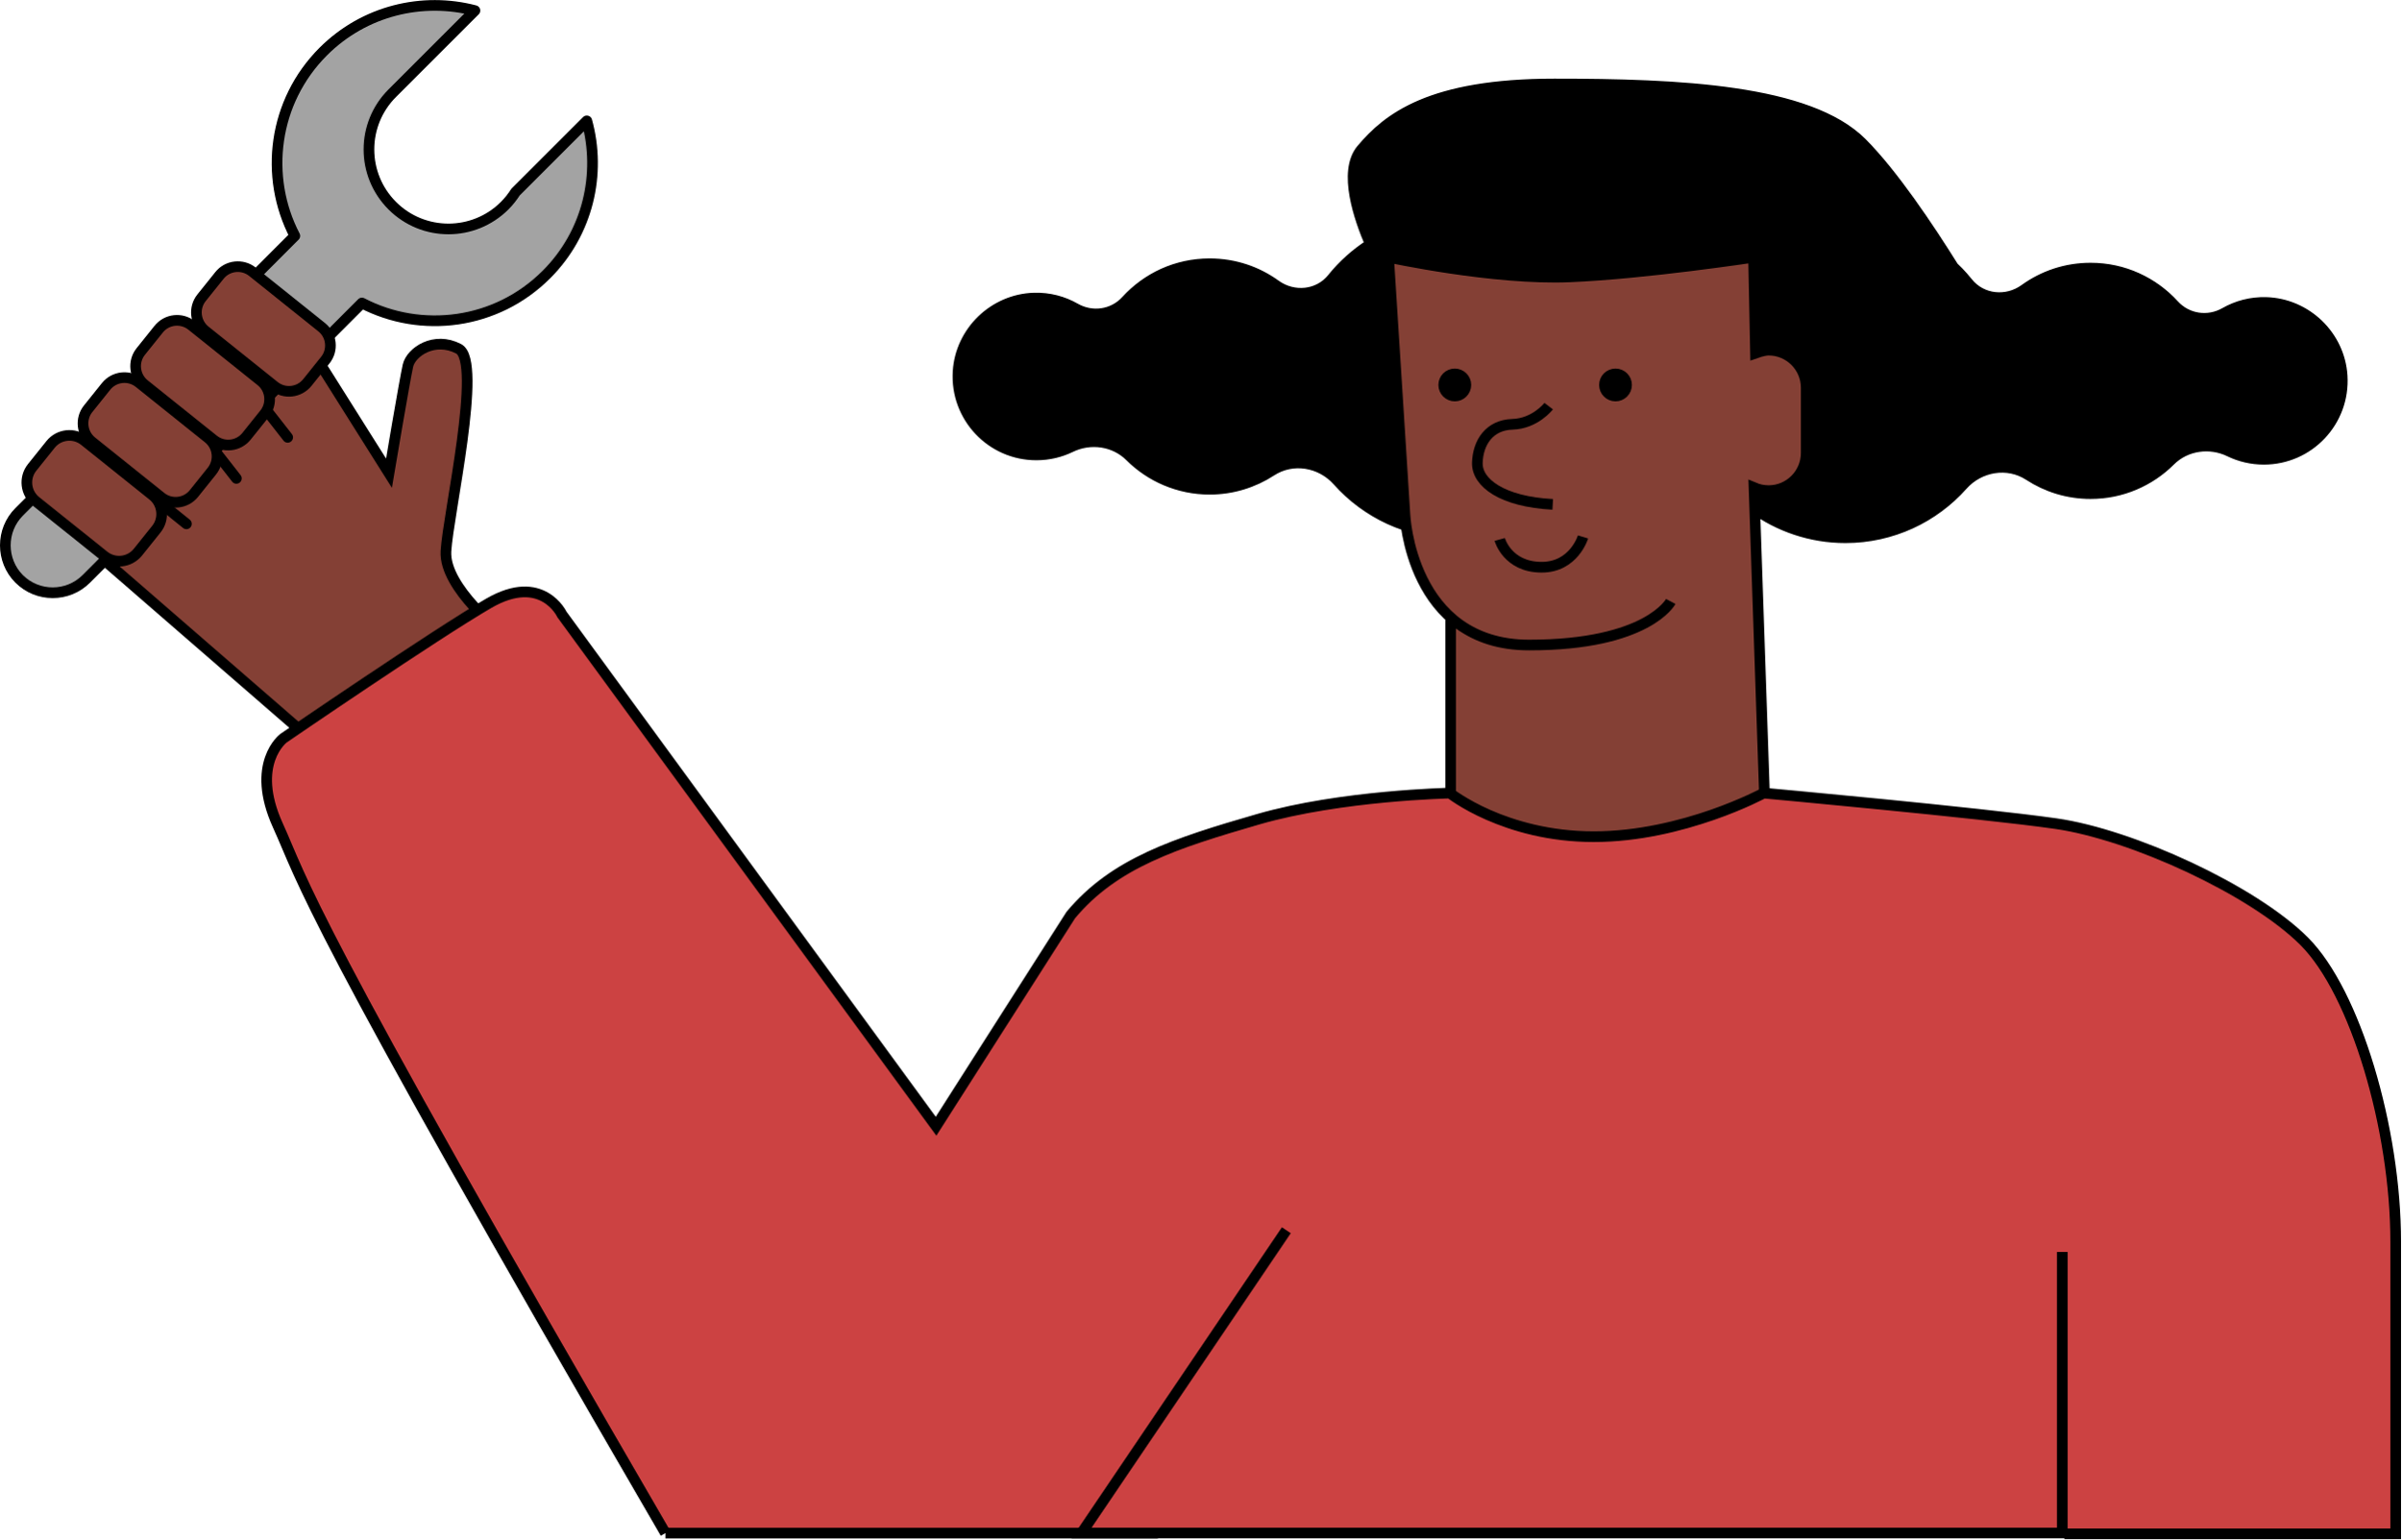
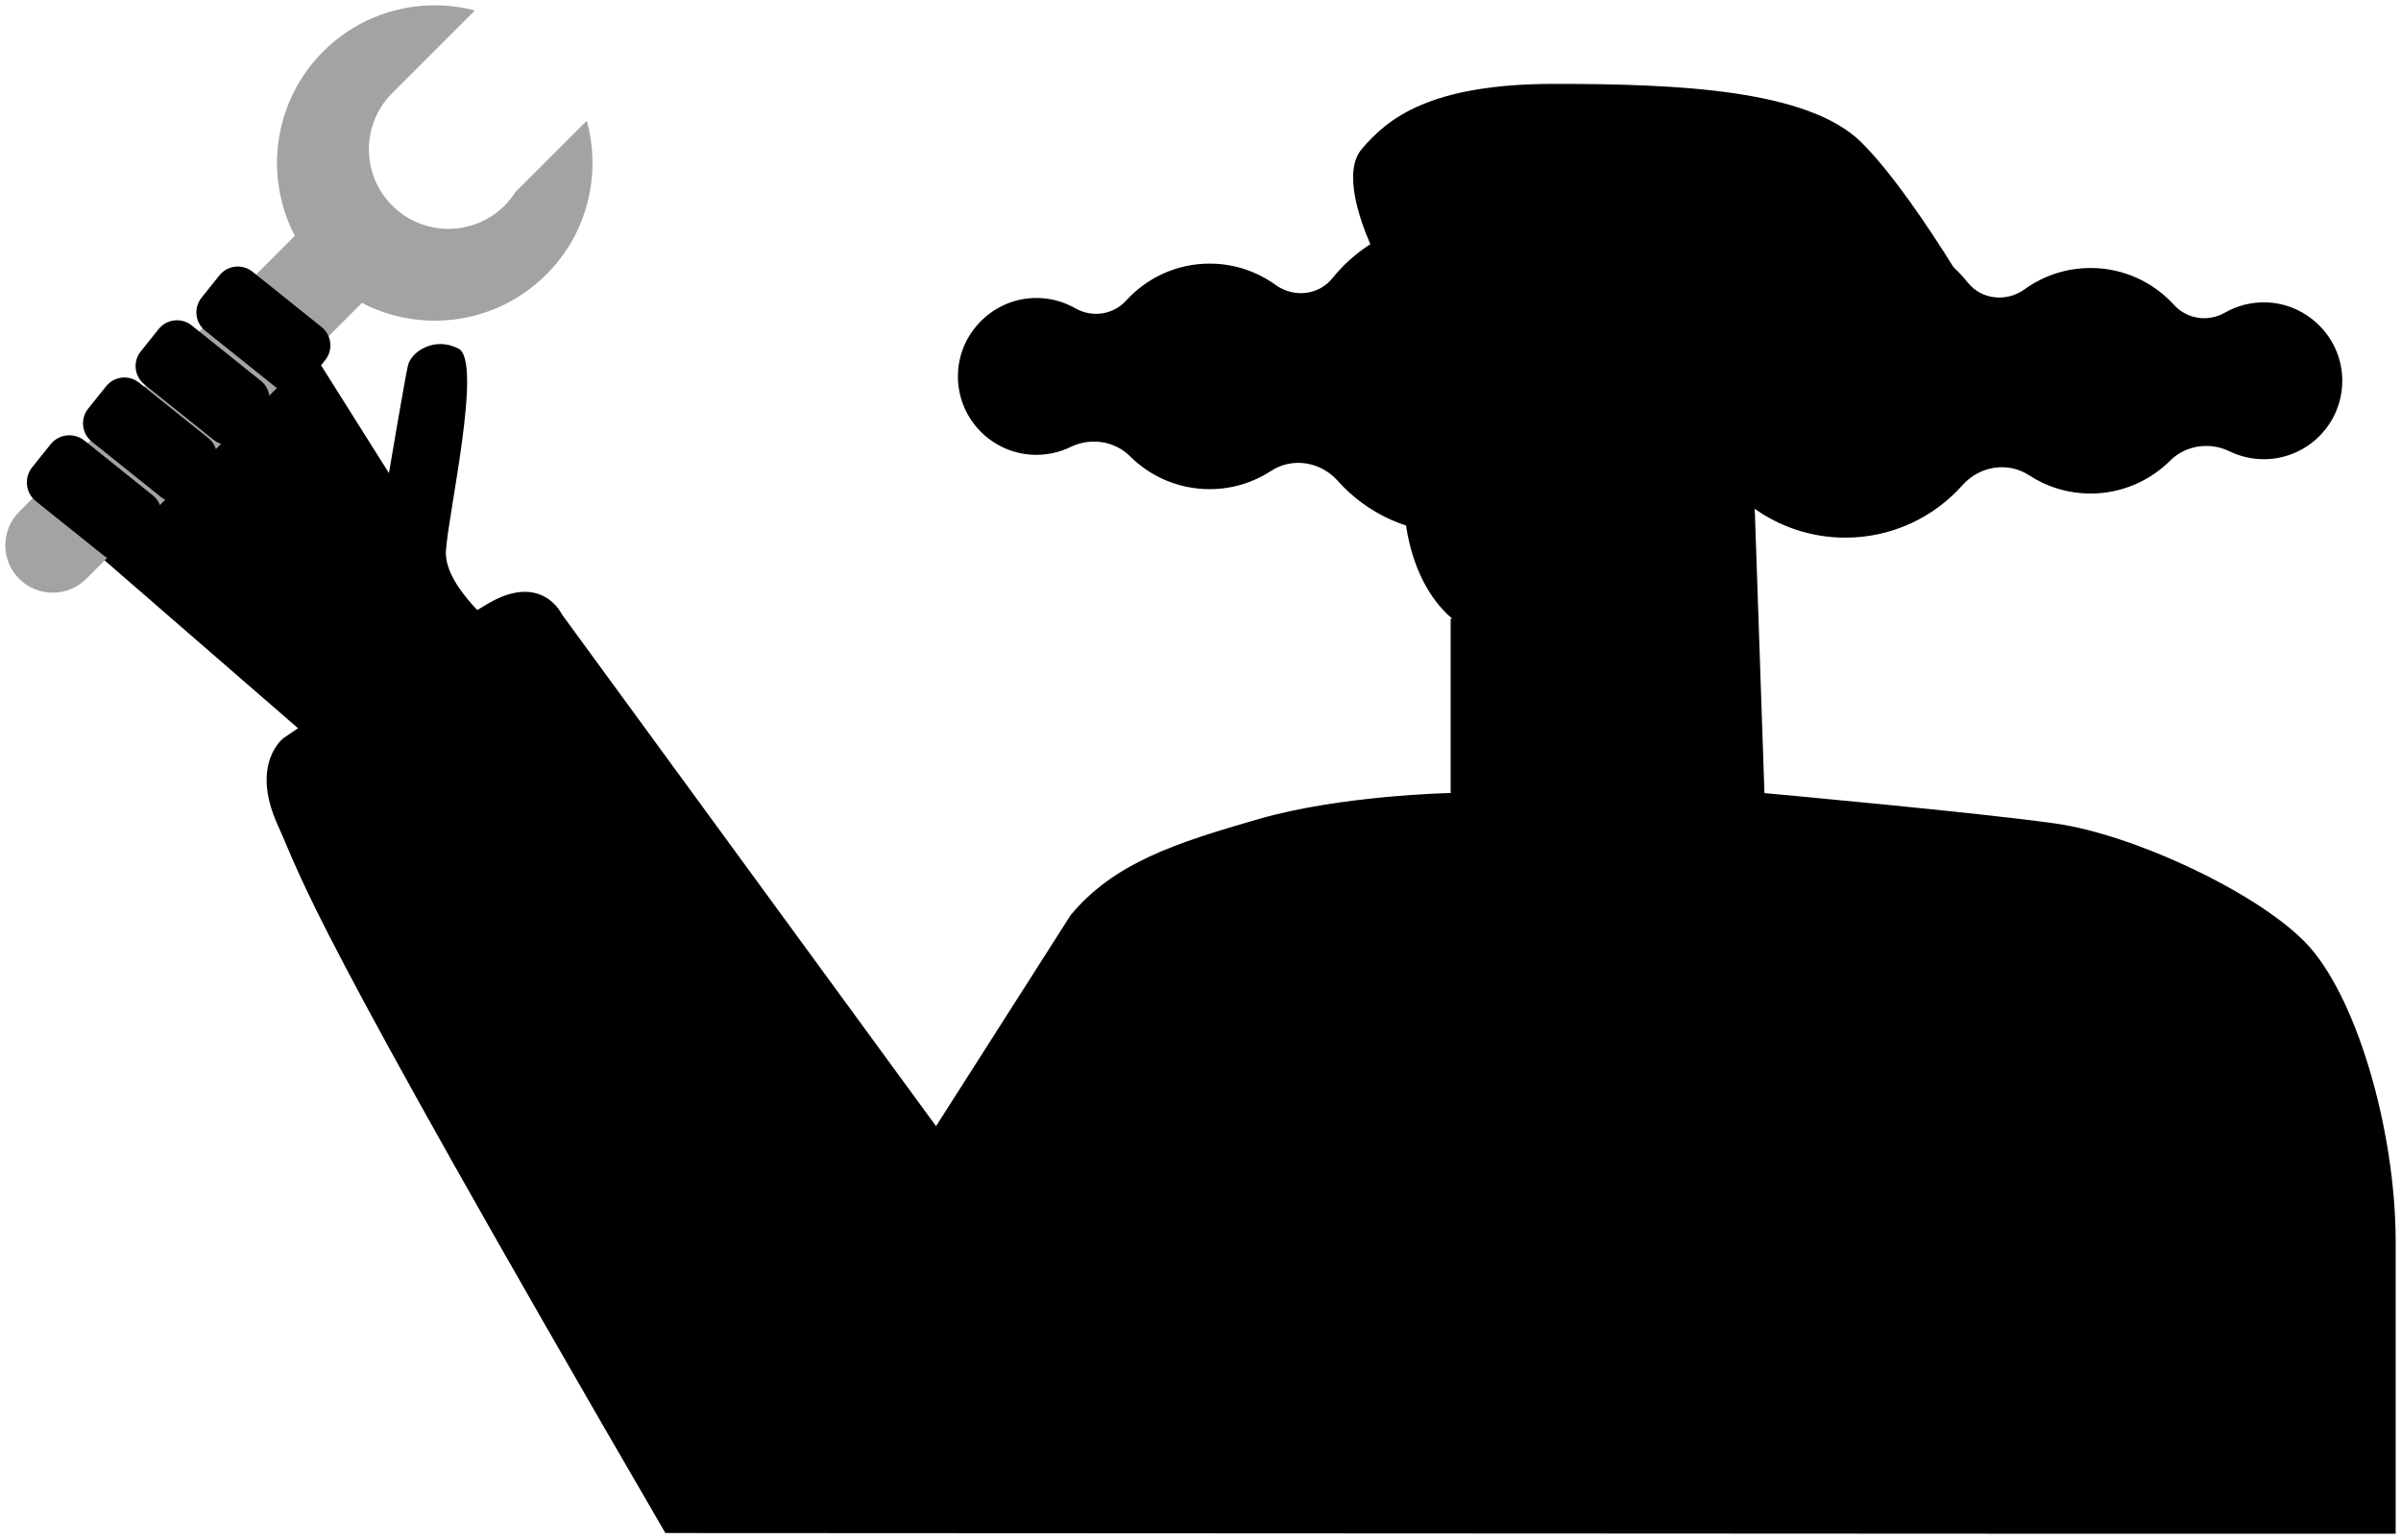
- <svg xmlns="http://www.w3.org/2000/svg" id="a" width="31.78cm" height="20.38cm" viewBox="0 0 900.83 577.63">
-   <defs>
-     <style>.b{fill:none;}.b,.c,.d,.e,.f,.g{stroke:#000;stroke-width:4px;}.b,.d,.f,.g{stroke-miterlimit:10;}.c{fill:#a3a3a3;}.c,.e{stroke-linecap:round;stroke-linejoin:round;}.d{fill:#cc4242;}.e{fill:#ffc0c0;}.f{fill:#844035;}</style>
-   </defs>
-   <path class="f" d="M188.67,237.72s-22.16-17.02-21.37-30.87c.79-13.85,13.85-71.24,4.75-75.99-9.1-4.75-17.81,1.19-19,6.33-1.19,5.14-7.12,40.37-7.12,40.37l-43.94-69.79L16.12,190.23l102.11,88.65,70.44-41.16Z" />
-   <line class="e" x1="107.93" y1="164.11" x2="76.48" y2="123.89" />
-   <line class="e" x1="88.68" y1="179.51" x2="57.24" y2="139.29" />
-   <line class="e" x1="69.94" y1="196.56" x2="37.7" y2="170.59" />
-   <path class="c" d="M204.98,103.02c15.63-15.63,20.67-37.82,15.17-57.7l-26.75,26.75c-1.15,1.8-2.49,3.51-4.06,5.08-11.65,11.65-30.54,11.65-42.19,0-11.65-11.65-11.65-30.54,0-42.19L178.17,3.94c-19.67-5.15-41.48-.03-56.9,15.38-18.73,18.73-22.28,46.88-10.66,69.18L7.19,192.06c-6.92,6.92-6.92,18.25,0,25.18h0c6.92,6.92,18.25,6.92,25.18,0l103.42-103.56c22.3,11.62,50.46,8.07,69.18-10.66Z" />
-   <rect class="f" x="9.94" y="172.4" width="50.86" height="29.15" rx="9.05" ry="9.05" transform="translate(124.66 18.94) rotate(38.7)" />
-   <rect class="f" x="30.87" y="150.89" width="50.86" height="28.37" rx="8.81" ry="8.81" transform="translate(115.56 1.04) rotate(38.7)" />
-   <rect class="f" x="50.6" y="129.41" width="50.86" height="28.37" rx="8.81" ry="8.81" transform="translate(106.46 -16.01) rotate(38.7)" />
-   <rect class="f" x="73.4" y="109.24" width="50.86" height="28.37" rx="8.81" ry="8.81" transform="translate(98.86 -34.69) rotate(38.7)" />
+ <svg xmlns="http://www.w3.org/2000/svg" width="900.83" height="577.63" viewBox="0 0 900.83 577.63" stroke-linecap="round" stroke-linejoin="round">
+   <path class="marron trait_fin" d="M188.67,237.72s-22.16-17.02-21.37-30.87c.79-13.85,13.85-71.24,4.75-75.99-9.1-4.75-17.81,1.19-19,6.33-1.19,5.14-7.12,40.37-7.12,40.37l-43.94-69.79L16.12,190.23l102.11,88.65,70.44-41.16Z" />
+   <line class="sans_fond trait_fin" fill="none" x1="107.93" y1="164.11" x2="76.48" y2="123.89" />
+   <line class="sans_fond trait_fin" fill="none" x1="88.68" y1="179.51" x2="57.24" y2="139.29" />
+   <line class="sans_fond trait_fin" fill="none" x1="69.94" y1="196.56" x2="37.7" y2="170.59" />
+   <path class="trait_fin" fill="#a3a3a3" d="M204.98,103.02c15.63-15.63,20.67-37.82,15.17-57.7l-26.75,26.75c-1.15,1.8-2.49,3.51-4.06,5.08-11.65,11.65-30.54,11.65-42.19,0-11.65-11.65-11.65-30.54,0-42.19L178.17,3.94c-19.67-5.15-41.48-.03-56.9,15.38-18.73,18.73-22.28,46.88-10.66,69.18L7.19,192.06c-6.92,6.92-6.92,18.25,0,25.18h0c6.92,6.92,18.25,6.92,25.18,0l103.42-103.56c22.3,11.62,50.46,8.07,69.18-10.66Z" />
+   <rect class="marron trait_fin" x="9.94" y="172.4" width="50.86" height="29.15" rx="9.05" ry="9.05" transform="translate(124.66 18.94) rotate(38.7)" />
+   <rect class="marron trait_fin" x="30.87" y="150.89" width="50.86" height="28.37" rx="8.81" ry="8.81" transform="translate(115.56 1.04) rotate(38.7)" />
+   <rect class="marron trait_fin" x="50.6" y="129.41" width="50.86" height="28.37" rx="8.81" ry="8.81" transform="translate(106.46 -16.01) rotate(38.7)" />
+   <rect class="marron trait_fin" x="73.4" y="109.24" width="50.86" height="28.37" rx="8.81" ry="8.81" transform="translate(98.86 -34.69) rotate(38.7)" />
  <g>
-     <path class="g" d="M878.74,141.02c-.94-15.04-13.46-27.11-28.52-27.54-5.62-.16-10.89,1.26-15.41,3.84-6.35,3.64-14.25,2.49-19.18-2.92-7.74-8.49-18.88-13.82-31.27-13.82-9.24,0-17.79,2.96-24.74,7.99-6.74,4.87-16.12,3.97-21.33-2.52-1.12-1.4-2.3-2.74-3.55-4.03-.6-.62-1.22-1.22-1.85-1.82-9.24-14.8-22.75-35.01-34.39-46.64-19.93-19.93-68.68-22.08-115.28-22.08s-62.55,12.88-72.36,24.53c-7.05,8.37-.8,26.25,3.28,35.64-5.41,3.46-10.22,7.77-14.23,12.76-5.21,6.49-14.59,7.39-21.33,2.52-6.96-5.03-15.5-7.99-24.74-7.99-12.39,0-23.54,5.33-31.27,13.82-4.93,5.41-12.83,6.55-19.18,2.92-4.52-2.59-9.79-4-15.41-3.84-15.06,.43-27.58,12.5-28.52,27.54-1.07,17.11,12.5,31.32,29.38,31.32,4.6,0,8.95-1.06,12.82-2.94,7.43-3.62,16.45-2.36,22.31,3.47,7.65,7.63,18.21,12.35,29.87,12.35,8.52,0,16.46-2.52,23.1-6.86,7.99-5.22,18.58-3.43,24.93,3.7,10.78,12.1,26.47,19.72,43.95,19.72,23.4,0,43.6-13.66,53.09-33.44l37.63-5.1c7.81,23.35,29.86,40.18,55.84,40.18,17.48,0,33.18-7.62,43.95-19.72,6.35-7.13,16.94-8.92,24.93-3.7,6.64,4.34,14.57,6.86,23.1,6.86,11.66,0,22.22-4.72,29.87-12.35,5.86-5.84,14.87-7.09,22.31-3.47,3.87,1.89,8.22,2.94,12.82,2.94,16.88,0,30.44-14.21,29.38-31.32Z" />
-     <path class="f" d="M544.26,232.23v106.29l87.49,2.45,30.25-43.33-3.91-114.65c1.69,.72,3.54,1.11,5.48,1.11h0c7.76,0,14.1-6.35,14.1-14.1v-24.53c0-7.76-6.35-14.1-14.1-14.1h0c-1.85,0-4.92,1.11-4.92,1.11l-.73-35.97s-40.27,6.13-68.88,7.36c-28.62,1.23-68.07-7.36-68.07-7.36l6.13,96.48s2.04,49.06,46.6,49.06,53.15-16.35,53.15-16.35" />
-     <path class="d" d="M249.64,575.36C112.8,339.86,114.2,331.67,104.24,309.75c-10.55-23.22,2.11-32.72,2.11-32.72,0,0,56.99-39.05,77.04-50.66,20.05-11.61,27.44,4.22,27.44,4.22l140.36,192.07,50.53-79.24c16.35-19.62,39.25-26.98,70.32-35.98,31.07-8.99,71.95-9.81,71.95-9.81,0,0,20.44,16.35,53.96,16.35s63.77-16.35,63.77-16.35c0,0,80.94,7.36,109.56,11.45,28.62,4.09,73.99,24.94,93.21,44.15,19.21,19.21,34.34,70.32,34.34,112.83v109.56h-124.28" />
-     <line class="d" x1="434.42" y1="575.36" x2="249.64" y2="575.36" />
-     <path class="b" d="M581.05,152.39s-5.05,6.57-13.64,6.82c-8.59,.25-12.88,6.82-13.13,14.39-.25,7.58,9.34,14.65,28.28,15.66" />
-     <polyline class="d" points="482.61 461.7 405.77 575.33 773.74 575.33 773.74 469.84" />
-     <circle class="g" cx="545.82" cy="144.44" r="4.15" />
-     <circle class="g" cx="606.12" cy="144.44" r="4.15" />
-     <path class="b" d="M593.93,201.49s-3.41,11.36-15.53,11.36c-12.88,0-15.72-10.42-15.72-10.42" />
+     <path class="noir trait_fin" d="M878.74,141.02c-.94-15.04-13.46-27.11-28.52-27.54-5.62-.16-10.89,1.26-15.41,3.84-6.35,3.64-14.25,2.49-19.18-2.92-7.74-8.49-18.88-13.82-31.27-13.82-9.24,0-17.79,2.96-24.74,7.99-6.74,4.87-16.12,3.97-21.33-2.52-1.12-1.4-2.3-2.74-3.55-4.03-.6-.62-1.22-1.22-1.85-1.82-9.24-14.8-22.75-35.01-34.39-46.64-19.93-19.93-68.68-22.08-115.28-22.08s-62.55,12.88-72.36,24.53c-7.05,8.37-.8,26.25,3.28,35.64-5.41,3.46-10.22,7.77-14.23,12.76-5.21,6.49-14.59,7.39-21.33,2.52-6.96-5.03-15.5-7.99-24.74-7.99-12.39,0-23.54,5.33-31.27,13.82-4.93,5.41-12.83,6.55-19.18,2.92-4.52-2.59-9.79-4-15.41-3.84-15.06,.43-27.58,12.5-28.52,27.54-1.07,17.11,12.5,31.32,29.38,31.32,4.6,0,8.95-1.06,12.82-2.94,7.43-3.62,16.45-2.36,22.31,3.47,7.65,7.63,18.21,12.35,29.87,12.35,8.52,0,16.46-2.52,23.1-6.86,7.99-5.22,18.58-3.43,24.93,3.7,10.78,12.1,26.47,19.72,43.95,19.72,23.4,0,43.6-13.66,53.09-33.44l37.63-5.1c7.81,23.35,29.86,40.18,55.84,40.18,17.48,0,33.18-7.62,43.95-19.72,6.35-7.13,16.94-8.92,24.93-3.7,6.64,4.34,14.57,6.86,23.1,6.86,11.66,0,22.22-4.72,29.87-12.35,5.86-5.84,14.87-7.09,22.31-3.47,3.87,1.89,8.22,2.94,12.82,2.94,16.88,0,30.44-14.21,29.38-31.32Z" />
+     <path class="marron trait_fin" d="M544.26,232.23v106.29l87.49,2.45,30.25-43.33-3.91-114.65c1.69,.72,3.54,1.11,5.48,1.11h0c7.76,0,14.1-6.35,14.1-14.1v-24.53c0-7.76-6.35-14.1-14.1-14.1h0c-1.85,0-4.92,1.11-4.92,1.11l-.73-35.97s-40.27,6.13-68.88,7.36c-28.62,1.23-68.07-7.36-68.07-7.36l6.13,96.48s2.04,49.06,46.6,49.06,53.15-16.35,53.15-16.35" />
+     <path class="rouge trait_fin" d="M249.64,575.36C112.8,339.86,114.2,331.67,104.24,309.75c-10.55-23.22,2.11-32.72,2.11-32.72,0,0,56.99-39.05,77.04-50.66,20.05-11.61,27.44,4.22,27.44,4.22l140.36,192.07,50.53-79.24c16.35-19.62,39.25-26.98,70.32-35.98,31.07-8.99,71.95-9.81,71.95-9.81,0,0,20.44,16.35,53.96,16.35s63.77-16.35,63.77-16.35c0,0,80.94,7.36,109.56,11.45,28.62,4.09,73.99,24.94,93.21,44.15,19.21,19.21,34.34,70.32,34.34,112.83v109.56h-124.28" />
+     <line class="sans_fond trait_fin" fill="none" x1="434.42" y1="575.36" x2="249.64" y2="575.36" />
+     <path class="sans_fond trait_fin" fill="none" d="M581.05,152.39s-5.05,6.57-13.64,6.82c-8.59,.25-12.88,6.82-13.13,14.39-.25,7.58,9.34,14.65,28.28,15.66" />
+     <polyline class="rouge trait_fin" points="482.61 461.7 405.77 575.33 773.74 575.33 773.74 469.84" />
+     <circle class="noir trait_fin" cx="545.82" cy="144.44" r="4.15" />
+     <circle class="noir trait_fin" cx="606.12" cy="144.44" r="4.15" />
+     <path class="sans_fond trait_fin" fill="none" d="M593.93,201.49s-3.41,11.36-15.53,11.36c-12.88,0-15.72-10.42-15.72-10.42" />
  </g>
</svg>
